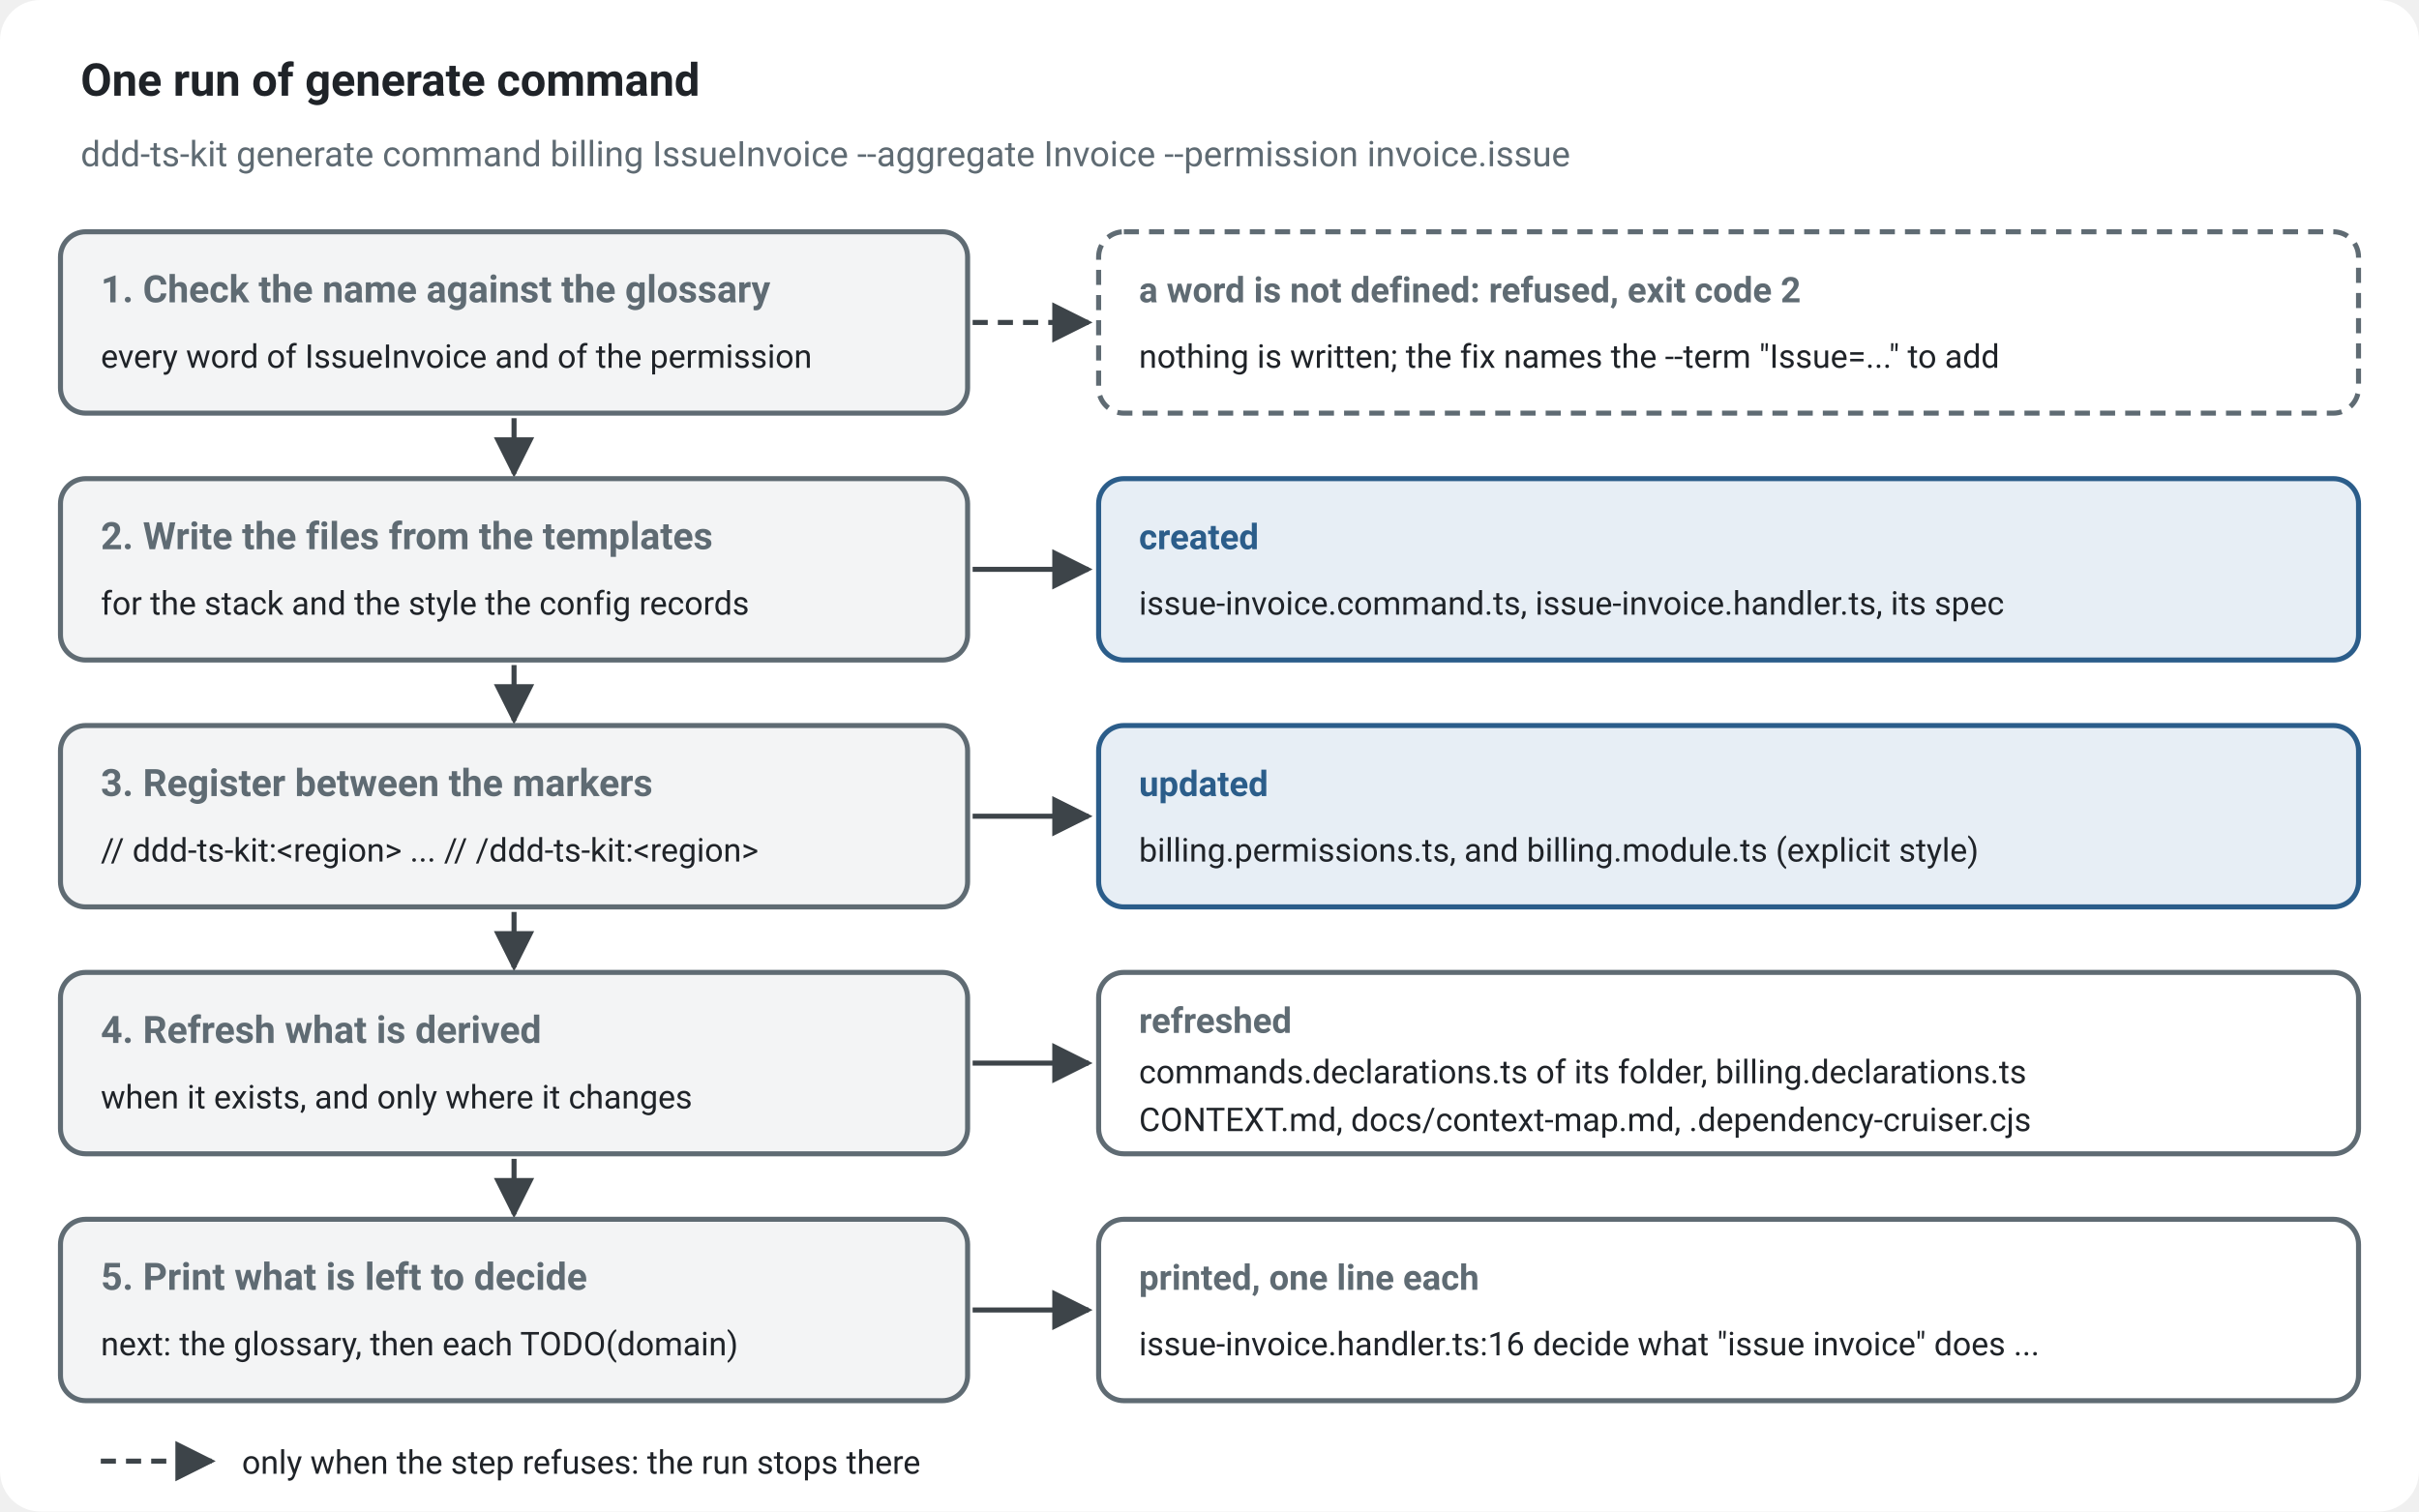
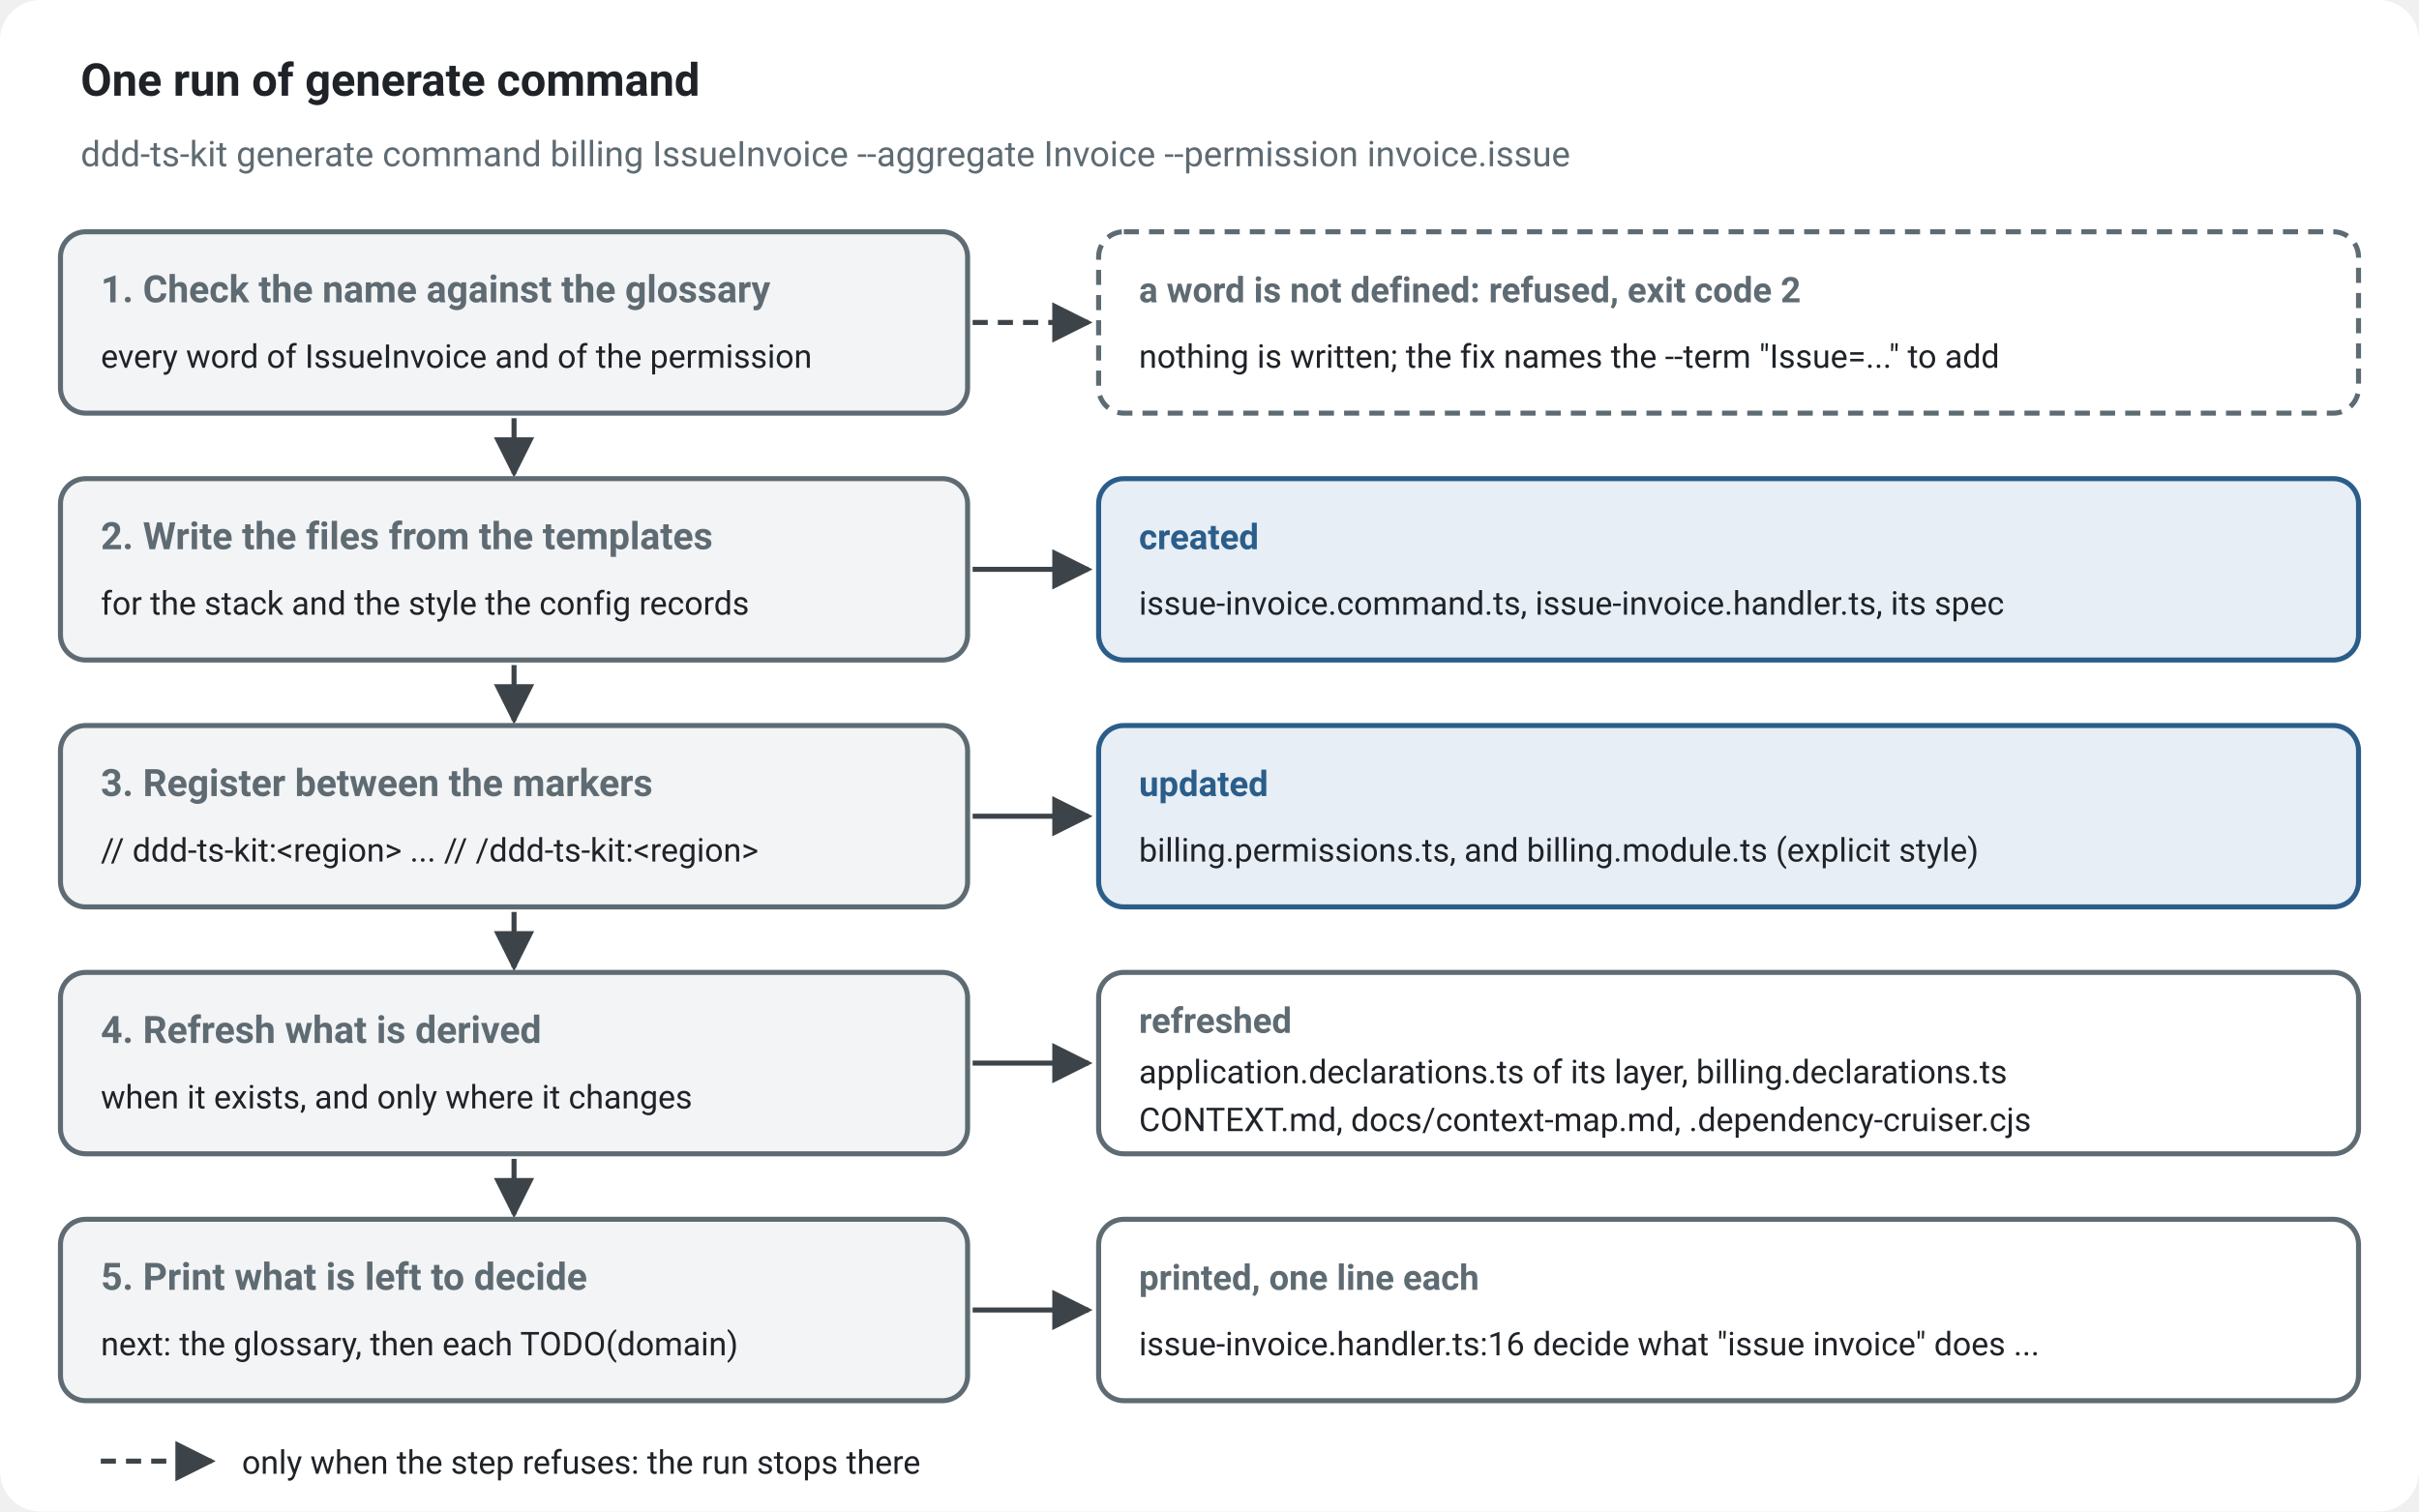
<svg xmlns="http://www.w3.org/2000/svg" viewBox="0 0 960 600" width="960" height="600" role="img" aria-labelledby="title desc" font-family="system-ui, -apple-system, 'Segoe UI', Roboto, sans-serif">
  <defs>
    <marker id="arrow" viewBox="0 0 10 10" refX="9" refY="5" markerWidth="8" markerHeight="8" orient="auto-start-reverse">
      <path d="M0,0 L10,5 L0,10 z" fill="#3d4449" />
    </marker>
  </defs>
  <rect width="960" height="600" rx="16" fill="#ffffff" />
  <text x="32" y="38" font-size="18" font-weight="600" fill="#1f2328">One run of generate command</text>
  <text x="32" y="66" font-size="14" fill="#5f6b73">ddd-ts-kit generate command billing IssueInvoice --aggregate Invoice --permission invoice.issue</text>
  <rect x="24" y="92" width="360" height="72" rx="10" fill="#f3f4f5" stroke="#5f6b73" stroke-width="2" />
  <text x="40" y="120" font-size="15" font-weight="700" fill="#5f6b73">1. Check the name against the glossary</text>
  <text x="40" y="146" font-size="13" fill="#1f2328">every word of IssueInvoice and of the permission</text>
  <line x1="204" y1="166" x2="204" y2="188" stroke="#3d4449" stroke-width="2" marker-end="url(#arrow)" />
  <rect x="24" y="190" width="360" height="72" rx="10" fill="#f3f4f5" stroke="#5f6b73" stroke-width="2" />
  <text x="40" y="218" font-size="15" font-weight="700" fill="#5f6b73">2. Write the files from the templates</text>
  <text x="40" y="244" font-size="13" fill="#1f2328">for the stack and the style the config records</text>
  <line x1="204" y1="264" x2="204" y2="286" stroke="#3d4449" stroke-width="2" marker-end="url(#arrow)" />
  <rect x="24" y="288" width="360" height="72" rx="10" fill="#f3f4f5" stroke="#5f6b73" stroke-width="2" />
  <text x="40" y="316" font-size="15" font-weight="700" fill="#5f6b73">3. Register between the markers</text>
  <text x="40" y="342" font-size="13" fill="#1f2328">// ddd-ts-kit:&lt;region&gt; ... // /ddd-ts-kit:&lt;region&gt;</text>
  <line x1="204" y1="362" x2="204" y2="384" stroke="#3d4449" stroke-width="2" marker-end="url(#arrow)" />
  <rect x="24" y="386" width="360" height="72" rx="10" fill="#f3f4f5" stroke="#5f6b73" stroke-width="2" />
  <text x="40" y="414" font-size="15" font-weight="700" fill="#5f6b73">4. Refresh what is derived</text>
  <text x="40" y="440" font-size="13" fill="#1f2328">when it exists, and only where it changes</text>
  <line x1="204" y1="460" x2="204" y2="482" stroke="#3d4449" stroke-width="2" marker-end="url(#arrow)" />
  <rect x="24" y="484" width="360" height="72" rx="10" fill="#f3f4f5" stroke="#5f6b73" stroke-width="2" />
  <text x="40" y="512" font-size="15" font-weight="700" fill="#5f6b73">5. Print what is left to decide</text>
  <text x="40" y="538" font-size="13" fill="#1f2328">next: the glossary, then each TODO(domain)</text>
  <line x1="386" y1="128" x2="432" y2="128" stroke="#3d4449" stroke-width="2" stroke-dasharray="6 4" marker-end="url(#arrow)" />
  <rect x="436" y="92" width="500" height="72" rx="10" fill="#ffffff" stroke="#5f6b73" stroke-width="2" stroke-dasharray="6 4" />
  <text x="452" y="120" font-size="14" font-weight="700" fill="#5f6b73">a word is not defined: refused, exit code 2</text>
  <text x="452" y="146" font-size="13" fill="#1f2328">nothing is written; the fix names the --term "Issue=..." to add</text>
  <line x1="386" y1="226" x2="432" y2="226" stroke="#3d4449" stroke-width="2" marker-end="url(#arrow)" />
  <rect x="436" y="190" width="500" height="72" rx="10" fill="#e7eef5" stroke="#2b5d8a" stroke-width="2" />
  <text x="452" y="218" font-size="14" font-weight="700" fill="#2b5d8a">created</text>
  <text x="452" y="244" font-size="13" fill="#1f2328">issue-invoice.command.ts, issue-invoice.handler.ts, its spec</text>
  <line x1="386" y1="324" x2="432" y2="324" stroke="#3d4449" stroke-width="2" marker-end="url(#arrow)" />
  <rect x="436" y="288" width="500" height="72" rx="10" fill="#e7eef5" stroke="#2b5d8a" stroke-width="2" />
  <text x="452" y="316" font-size="14" font-weight="700" fill="#2b5d8a">updated</text>
  <text x="452" y="342" font-size="13" fill="#1f2328">billing.permissions.ts, and billing.module.ts (explicit style)</text>
  <line x1="386" y1="422" x2="432" y2="422" stroke="#3d4449" stroke-width="2" marker-end="url(#arrow)" />
  <rect x="436" y="386" width="500" height="72" rx="10" fill="#ffffff" stroke="#5f6b73" stroke-width="2" />
  <text x="452" y="410" font-size="14" font-weight="700" fill="#5f6b73">refreshed</text>
-   <text x="452" y="430" font-size="13" fill="#1f2328">commands.declarations.ts of its folder, billing.declarations.ts</text>
+   <text x="452" y="430" font-size="13" fill="#1f2328">application.declarations.ts of its layer, billing.declarations.ts</text>
  <text x="452" y="449" font-size="13" fill="#1f2328">CONTEXT.md, docs/context-map.md, .dependency-cruiser.cjs</text>
  <line x1="386" y1="520" x2="432" y2="520" stroke="#3d4449" stroke-width="2" marker-end="url(#arrow)" />
  <rect x="436" y="484" width="500" height="72" rx="10" fill="#ffffff" stroke="#5f6b73" stroke-width="2" />
  <text x="452" y="512" font-size="14" font-weight="700" fill="#5f6b73">printed, one line each</text>
  <text x="452" y="538" font-size="13" fill="#1f2328">issue-invoice.handler.ts:16  decide what "issue invoice" does ...</text>
  <line x1="40" y1="580" x2="84" y2="580" stroke="#3d4449" stroke-width="2" stroke-dasharray="6 4" marker-end="url(#arrow)" />
  <text x="96" y="585" font-size="13" fill="#1f2328">only when the step refuses: the run stops there</text>
</svg>
